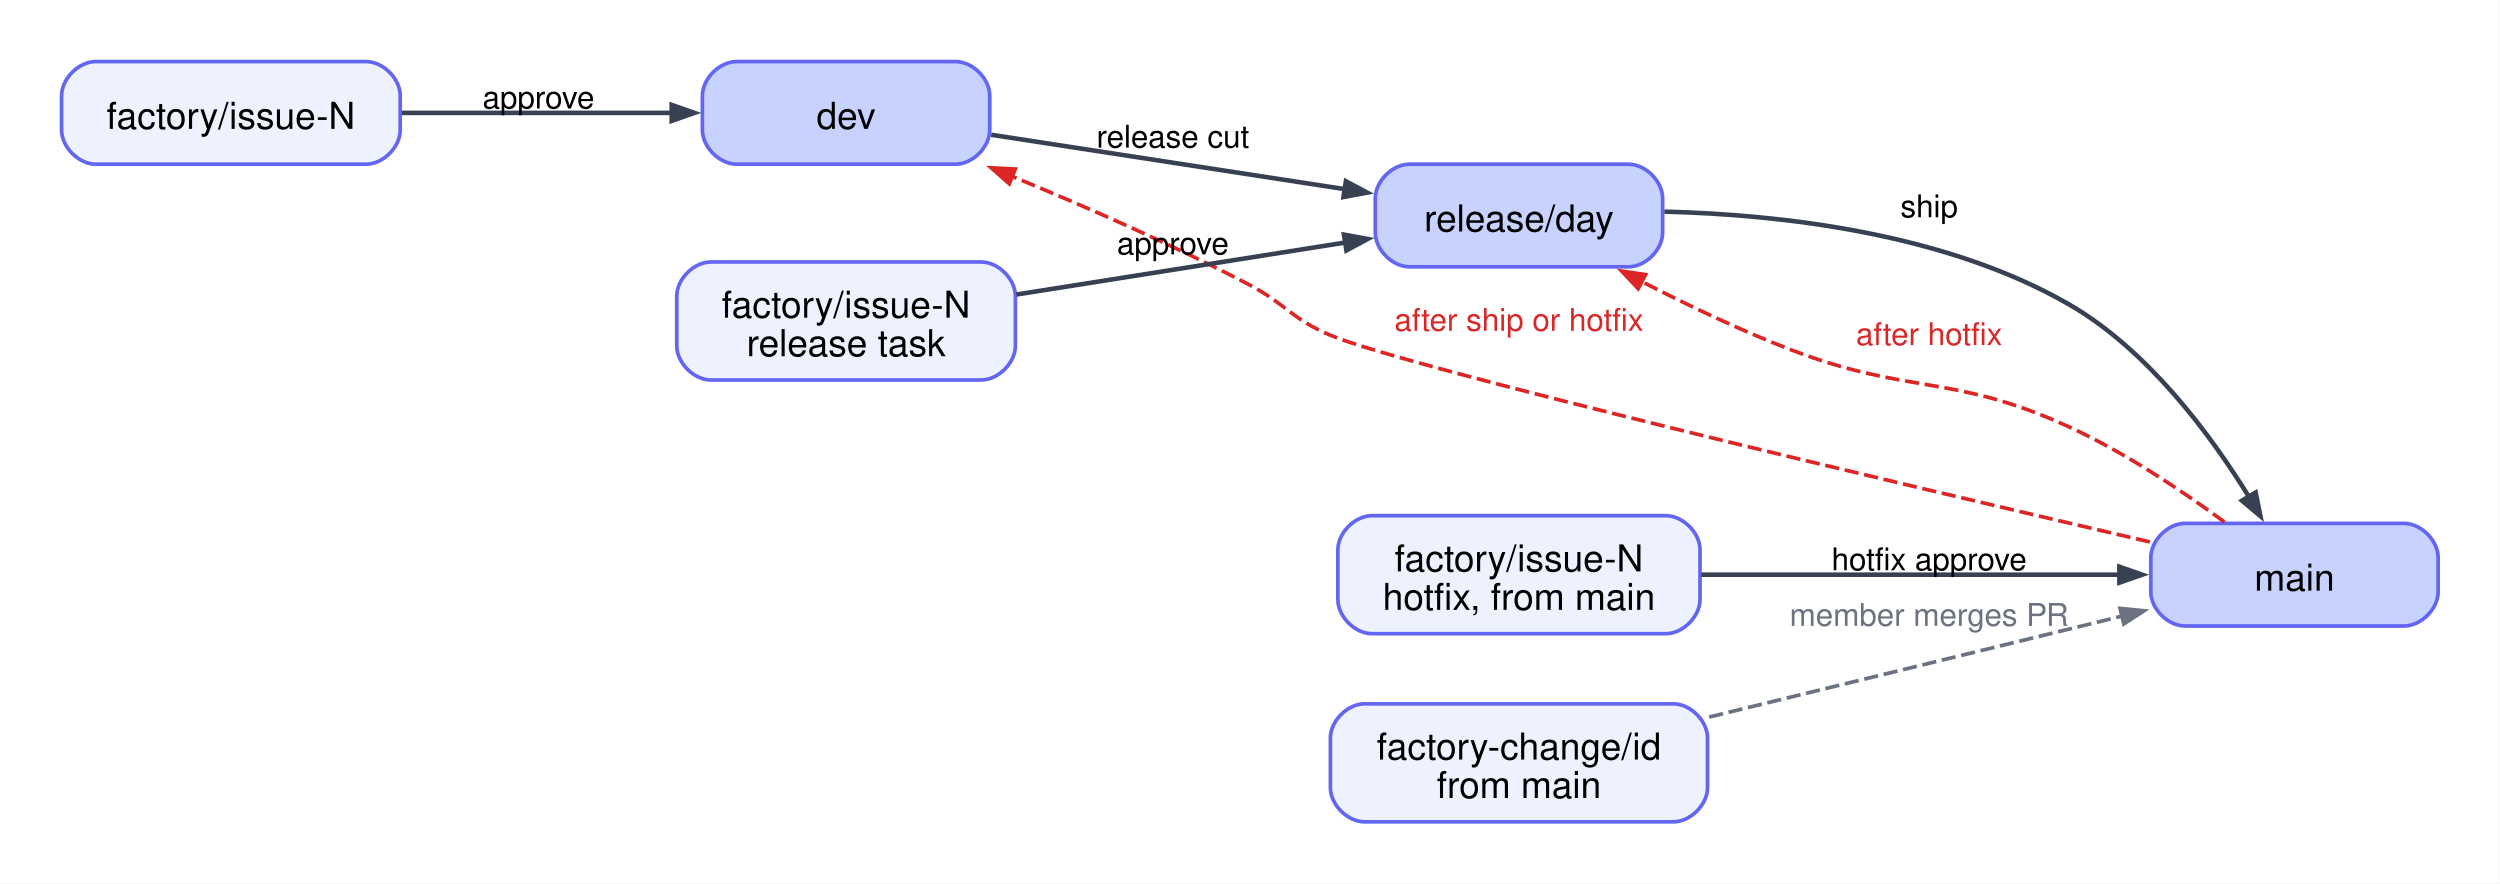
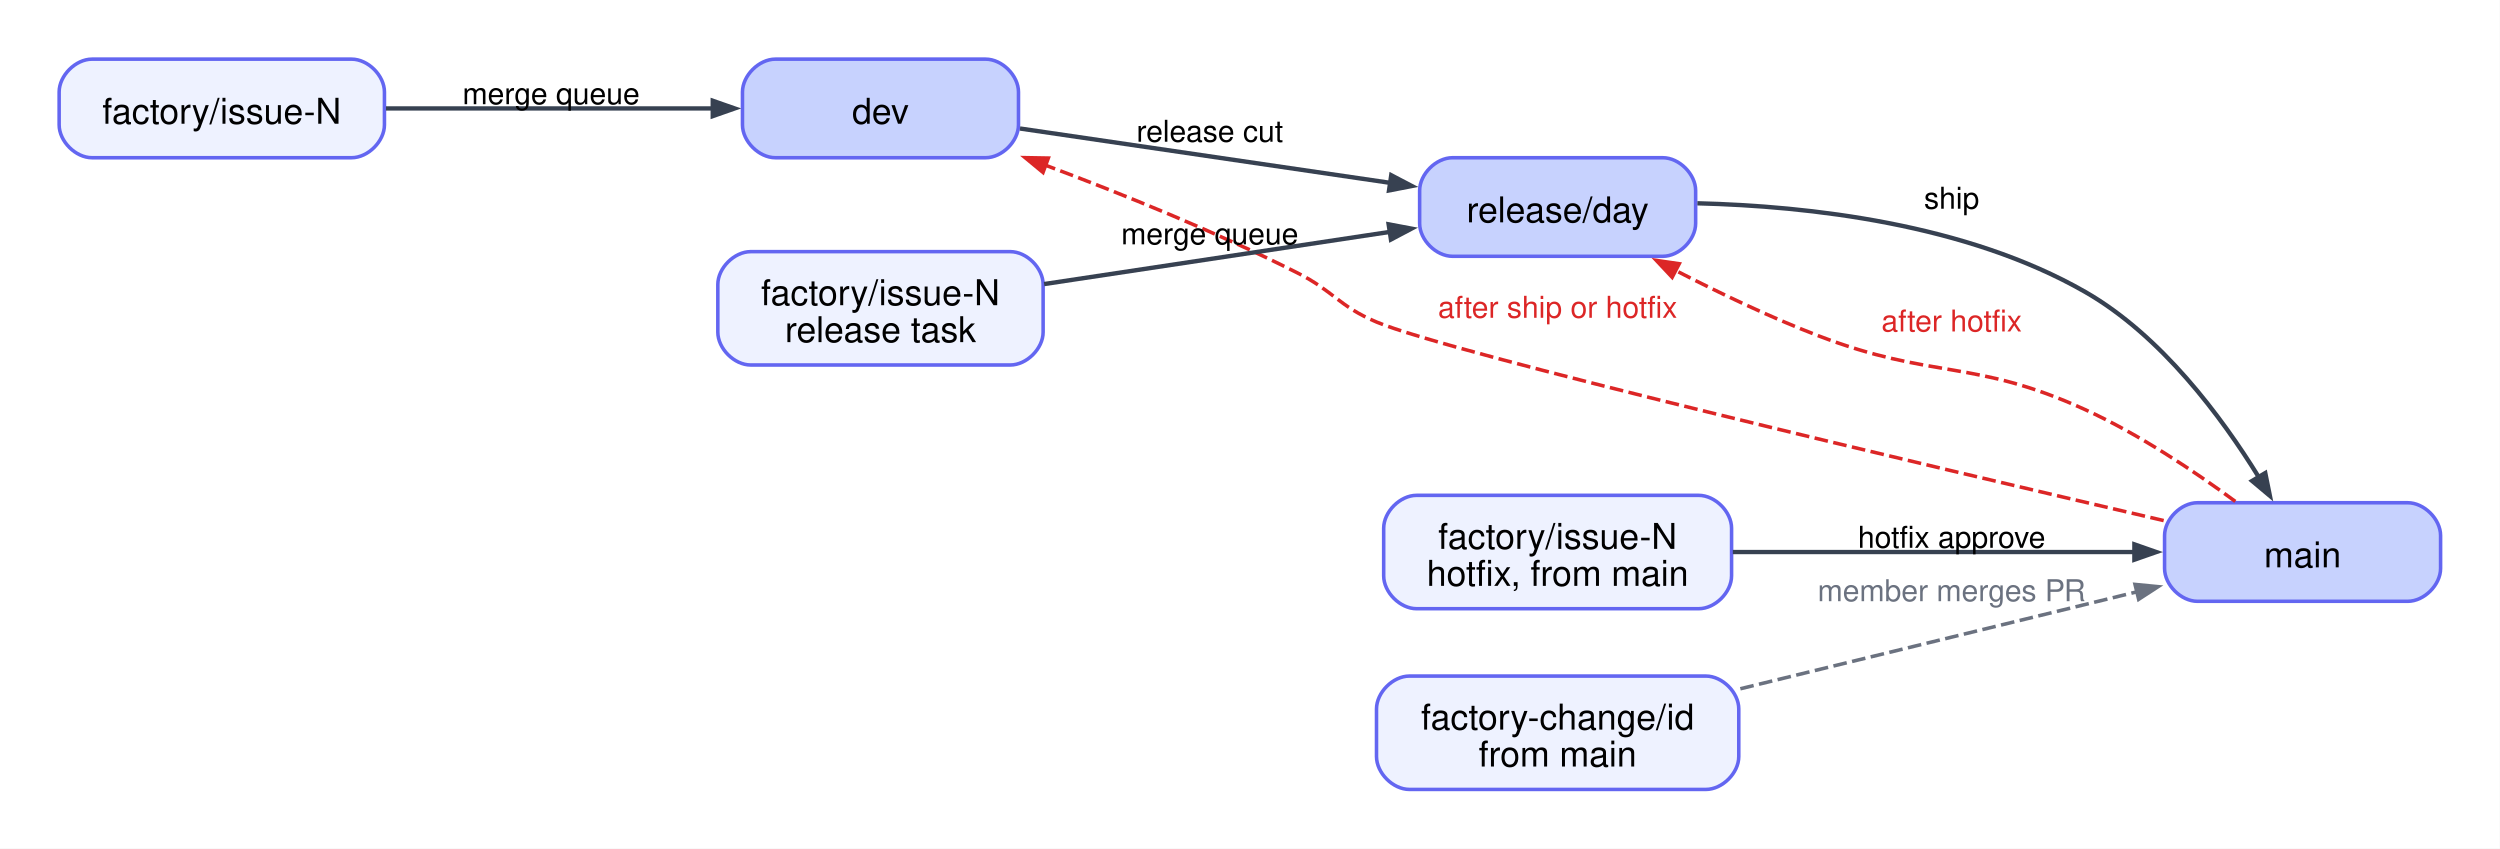
- <svg xmlns="http://www.w3.org/2000/svg" width="877pt" height="310pt" viewBox="0.00 0.00 877.00 310.00">
+ <svg xmlns="http://www.w3.org/2000/svg" width="913pt" height="310pt" viewBox="0.00 0.00 913.00 310.00">
  <g id="graph0" class="graph" transform="scale(1 1) rotate(0) translate(21.6 288.3)">
-     <polygon fill="white" stroke="none" points="-21.6,21.6 -21.6,-288.3 855.3,-288.3 855.3,21.6 -21.6,21.6" />
+     <polygon fill="white" stroke="none" points="-21.6,21.6 -21.6,-288.3 891.3,-288.3 891.3,21.6 -21.6,21.6" />
    <g id="node1" class="node">
      <path fill="#eef2ff" stroke="#6366f1" stroke-width="1.3" d="M106.8,-266.7C106.8,-266.7 12,-266.7 12,-266.7 6,-266.7 0,-260.7 0,-254.7 0,-254.7 0,-242.7 0,-242.7 0,-236.7 6,-230.7 12,-230.7 12,-230.7 106.8,-230.7 106.8,-230.7 112.8,-230.7 118.8,-236.7 118.8,-242.7 118.8,-242.7 118.8,-254.7 118.8,-254.7 118.8,-260.7 112.8,-266.7 106.8,-266.7" />
      <text xml:space="preserve" text-anchor="middle" x="59.4" y="-243.1" font-family="Helvetica,sans-Serif" font-size="13.00">factory/issue-N</text>
    </g>
    <g id="node2" class="node">
-       <path fill="#c7d2fe" stroke="#6366f1" stroke-width="1.3" d="M313.6,-266.7C313.6,-266.7 236.8,-266.7 236.8,-266.7 230.8,-266.7 224.8,-260.7 224.8,-254.7 224.8,-254.7 224.8,-242.7 224.8,-242.7 224.8,-236.7 230.8,-230.7 236.8,-230.7 236.8,-230.7 313.6,-230.7 313.6,-230.7 319.6,-230.7 325.6,-236.7 325.6,-242.7 325.6,-242.7 325.6,-254.7 325.6,-254.7 325.6,-260.7 319.6,-266.7 313.6,-266.7" />
-       <text xml:space="preserve" text-anchor="middle" x="275.2" y="-243.1" font-family="Helvetica,sans-Serif" font-size="13.00">dev</text>
+       <path fill="#c7d2fe" stroke="#6366f1" stroke-width="1.3" d="M338.35,-266.7C338.35,-266.7 261.55,-266.7 261.55,-266.7 255.55,-266.7 249.55,-260.7 249.55,-254.7 249.55,-254.7 249.55,-242.7 249.55,-242.7 249.55,-236.7 255.55,-230.7 261.55,-230.7 261.55,-230.7 338.35,-230.7 338.35,-230.7 344.35,-230.7 350.35,-236.7 350.35,-242.7 350.35,-242.7 350.35,-254.7 350.35,-254.7 350.35,-260.7 344.35,-266.7 338.35,-266.7" />
+       <text xml:space="preserve" text-anchor="middle" x="299.95" y="-243.1" font-family="Helvetica,sans-Serif" font-size="13.00">dev</text>
    </g>
    <g id="edge1" class="edge">
-       <path fill="none" stroke="#374151" stroke-width="1.6" d="M119.39,-248.7C148.91,-248.7 184.58,-248.7 214.23,-248.7" />
-       <polygon fill="#374151" stroke="#374151" stroke-width="1.6" points="214.03,-251.5 222.03,-248.7 214.03,-245.9 214.03,-251.5" />
-       <text xml:space="preserve" text-anchor="middle" x="167.3" y="-250.25" font-family="Helvetica,sans-Serif" font-size="11.00">approve</text>
+       <path fill="none" stroke="#374151" stroke-width="1.6" d="M119.37,-248.7C155.81,-248.7 202.46,-248.7 239.07,-248.7" />
+       <polygon fill="#374151" stroke="#374151" stroke-width="1.6" points="238.7,-251.5 246.7,-248.7 238.7,-245.9 238.7,-251.5" />
+       <text xml:space="preserve" text-anchor="middle" x="179.67" y="-250.25" font-family="Helvetica,sans-Serif" font-size="11.00">merge queue</text>
    </g>
    <g id="node3" class="node">
-       <path fill="#c7d2fe" stroke="#6366f1" stroke-width="1.3" d="M549.65,-230.7C549.65,-230.7 472.85,-230.7 472.85,-230.7 466.85,-230.7 460.85,-224.7 460.85,-218.7 460.85,-218.7 460.85,-206.7 460.85,-206.7 460.85,-200.7 466.85,-194.7 472.85,-194.7 472.85,-194.7 549.65,-194.7 549.65,-194.7 555.65,-194.7 561.65,-200.7 561.65,-206.7 561.65,-206.7 561.65,-218.7 561.65,-218.7 561.65,-224.7 555.65,-230.7 549.65,-230.7" />
-       <text xml:space="preserve" text-anchor="middle" x="511.25" y="-207.1" font-family="Helvetica,sans-Serif" font-size="13.00">release/day</text>
+       <path fill="#c7d2fe" stroke="#6366f1" stroke-width="1.3" d="M585.65,-230.7C585.65,-230.7 508.85,-230.7 508.85,-230.7 502.85,-230.7 496.85,-224.7 496.85,-218.7 496.85,-218.7 496.85,-206.7 496.85,-206.7 496.85,-200.7 502.85,-194.7 508.85,-194.7 508.85,-194.7 585.65,-194.7 585.65,-194.7 591.65,-194.7 597.65,-200.7 597.65,-206.7 597.65,-206.7 597.65,-218.7 597.65,-218.7 597.65,-224.7 591.65,-230.7 585.65,-230.7" />
+       <text xml:space="preserve" text-anchor="middle" x="547.25" y="-207.1" font-family="Helvetica,sans-Serif" font-size="13.00">release/day</text>
    </g>
    <g id="edge2" class="edge">
-       <path fill="none" stroke="#374151" stroke-width="1.6" d="M326.12,-241.02C362.48,-235.43 411.89,-227.83 450.37,-221.91" />
-       <polygon fill="#374151" stroke="#374151" stroke-width="1.6" points="450.53,-224.72 458.01,-220.74 449.68,-219.18 450.53,-224.72" />
-       <text xml:space="preserve" text-anchor="middle" x="389.85" y="-236.53" font-family="Helvetica,sans-Serif" font-size="11.00">release cut</text>
+       <path fill="none" stroke="#374151" stroke-width="1.6" d="M350.89,-241.37C390.01,-235.63 444.6,-227.62 486.12,-221.52" />
+       <polygon fill="#374151" stroke="#374151" stroke-width="1.6" points="486.48,-224.3 493.99,-220.37 485.67,-218.76 486.48,-224.3" />
+       <text xml:space="preserve" text-anchor="middle" x="420.22" y="-236.53" font-family="Helvetica,sans-Serif" font-size="11.00">release cut</text>
    </g>
    <g id="node4" class="node">
-       <path fill="#c7d2fe" stroke="#6366f1" stroke-width="1.3" d="M821.7,-104.7C821.7,-104.7 744.9,-104.7 744.9,-104.7 738.9,-104.7 732.9,-98.7 732.9,-92.7 732.9,-92.7 732.9,-80.7 732.9,-80.7 732.9,-74.7 738.9,-68.7 744.9,-68.7 744.9,-68.7 821.7,-68.7 821.7,-68.7 827.7,-68.7 833.7,-74.7 833.7,-80.7 833.7,-80.7 833.7,-92.7 833.7,-92.7 833.7,-98.7 827.7,-104.7 821.7,-104.7" />
-       <text xml:space="preserve" text-anchor="middle" x="783.3" y="-81.1" font-family="Helvetica,sans-Serif" font-size="13.00">main</text>
+       <path fill="#c7d2fe" stroke="#6366f1" stroke-width="1.3" d="M857.7,-104.7C857.7,-104.7 780.9,-104.7 780.9,-104.7 774.9,-104.7 768.9,-98.7 768.9,-92.7 768.9,-92.7 768.9,-80.7 768.9,-80.7 768.9,-74.7 774.9,-68.7 780.9,-68.7 780.9,-68.7 857.7,-68.7 857.7,-68.7 863.7,-68.7 869.7,-74.7 869.7,-80.7 869.7,-80.7 869.7,-92.7 869.7,-92.7 869.7,-98.7 863.7,-104.7 857.7,-104.7" />
+       <text xml:space="preserve" text-anchor="middle" x="819.3" y="-81.1" font-family="Helvetica,sans-Serif" font-size="13.00">main</text>
    </g>
    <g id="edge3" class="edge">
-       <path fill="none" stroke="#374151" stroke-width="1.6" d="M562.28,-214.06C602.94,-213.04 660.48,-206.6 703.9,-181.7 731.66,-165.79 753.75,-136.02 767.32,-114.03" />
-       <polygon fill="#374151" stroke="#374151" stroke-width="1.6" points="769.68,-115.54 771.36,-107.23 764.87,-112.67 769.68,-115.54" />
-       <text xml:space="preserve" text-anchor="middle" x="655.15" y="-212.08" font-family="Helvetica,sans-Serif" font-size="11.00">ship</text>
+       <path fill="none" stroke="#374151" stroke-width="1.6" d="M598.28,-214.06C638.94,-213.04 696.48,-206.6 739.9,-181.7 767.66,-165.79 789.75,-136.02 803.32,-114.03" />
+       <polygon fill="#374151" stroke="#374151" stroke-width="1.6" points="805.68,-115.54 807.36,-107.23 800.87,-112.67 805.68,-115.54" />
+       <text xml:space="preserve" text-anchor="middle" x="691.15" y="-212.08" font-family="Helvetica,sans-Serif" font-size="11.00">ship</text>
    </g>
    <g id="edge6" class="edge">
-       <path fill="none" stroke="#dc2626" stroke-width="1.3" stroke-dasharray="5,2" d="M732.57,-98.19C645.37,-118.46 471.57,-159.52 445.1,-170.7 431.13,-176.6 429.55,-181.69 416.1,-188.7 389.59,-202.51 359.2,-215.83 333.52,-226.4" />
-       <polygon fill="#dc2626" stroke="#dc2626" stroke-width="1.3" points="332.47,-223.81 326.12,-229.42 334.58,-228.99 332.47,-223.81" />
-       <text xml:space="preserve" text-anchor="middle" x="511.25" y="-172.25" font-family="Helvetica,sans-Serif" font-size="11.00" fill="#dc2626">after ship or hotfix</text>
+       <path fill="none" stroke="#dc2626" stroke-width="1.3" stroke-dasharray="5,2" d="M768.57,-98.19C681.37,-118.46 507.57,-159.52 481.1,-170.7 467.13,-176.6 465.65,-181.87 452.1,-188.7 422.52,-203.6 388.31,-217.44 359.93,-228.07" />
+       <polygon fill="#dc2626" stroke="#dc2626" stroke-width="1.3" points="359.31,-225.32 352.78,-230.72 361.25,-230.57 359.31,-225.32" />
+       <text xml:space="preserve" text-anchor="middle" x="547.25" y="-172.25" font-family="Helvetica,sans-Serif" font-size="11.00" fill="#dc2626">after ship or hotfix</text>
    </g>
    <g id="edge7" class="edge">
-       <path fill="none" stroke="#dc2626" stroke-width="1.3" stroke-dasharray="5,2" d="M758.74,-105.18C743.75,-116.21 723.52,-129.75 703.9,-138.7 662.99,-157.36 648.38,-149.58 606.4,-165.7 588.84,-172.44 570.18,-181.36 554.15,-189.62" />
-       <polygon fill="#dc2626" stroke="#dc2626" stroke-width="1.3" points="553.07,-187.02 547.27,-193.2 555.66,-191.98 553.07,-187.02" />
-       <text xml:space="preserve" text-anchor="middle" x="655.15" y="-167.25" font-family="Helvetica,sans-Serif" font-size="11.00" fill="#dc2626">after hotfix</text>
+       <path fill="none" stroke="#dc2626" stroke-width="1.3" stroke-dasharray="5,2" d="M794.74,-105.18C779.75,-116.21 759.52,-129.75 739.9,-138.7 698.99,-157.36 684.38,-149.58 642.4,-165.7 624.84,-172.44 606.18,-181.36 590.15,-189.62" />
+       <polygon fill="#dc2626" stroke="#dc2626" stroke-width="1.3" points="589.07,-187.02 583.27,-193.2 591.66,-191.98 589.07,-187.02" />
+       <text xml:space="preserve" text-anchor="middle" x="691.15" y="-167.25" font-family="Helvetica,sans-Serif" font-size="11.00" fill="#dc2626">after hotfix</text>
    </g>
    <g id="node5" class="node">
-       <path fill="#eef2ff" stroke="#6366f1" stroke-width="1.3" d="M322.6,-196.4C322.6,-196.4 227.8,-196.4 227.8,-196.4 221.8,-196.4 215.8,-190.4 215.8,-184.4 215.8,-184.4 215.8,-167 215.8,-167 215.8,-161 221.8,-155 227.8,-155 227.8,-155 322.6,-155 322.6,-155 328.6,-155 334.6,-161 334.6,-167 334.6,-167 334.6,-184.4 334.6,-184.4 334.6,-190.4 328.6,-196.4 322.6,-196.4" />
-       <text xml:space="preserve" text-anchor="middle" x="275.2" y="-176.85" font-family="Helvetica,sans-Serif" font-size="13.00">factory/issue-N</text>
-       <text xml:space="preserve" text-anchor="middle" x="275.2" y="-163.35" font-family="Helvetica,sans-Serif" font-size="13.00">release task</text>
+       <path fill="#eef2ff" stroke="#6366f1" stroke-width="1.3" d="M347.35,-196.4C347.35,-196.4 252.55,-196.4 252.55,-196.4 246.55,-196.4 240.55,-190.4 240.55,-184.4 240.55,-184.4 240.55,-167 240.55,-167 240.55,-161 246.55,-155 252.55,-155 252.55,-155 347.35,-155 347.35,-155 353.35,-155 359.35,-161 359.35,-167 359.35,-167 359.35,-184.4 359.35,-184.4 359.35,-190.4 353.35,-196.4 347.35,-196.4" />
+       <text xml:space="preserve" text-anchor="middle" x="299.95" y="-176.85" font-family="Helvetica,sans-Serif" font-size="13.00">factory/issue-N</text>
+       <text xml:space="preserve" text-anchor="middle" x="299.95" y="-163.35" font-family="Helvetica,sans-Serif" font-size="13.00">release task</text>
    </g>
    <g id="edge4" class="edge">
-       <path fill="none" stroke="#374151" stroke-width="1.6" d="M334.96,-184.99C370.21,-190.56 414.92,-197.63 450.37,-203.23" />
-       <polygon fill="#374151" stroke="#374151" stroke-width="1.6" points="449.85,-205.99 458.19,-204.47 450.72,-200.45 449.85,-205.99" />
-       <text xml:space="preserve" text-anchor="middle" x="389.85" y="-199.06" font-family="Helvetica,sans-Serif" font-size="11.00">approve</text>
+       <path fill="none" stroke="#374151" stroke-width="1.6" d="M359.71,-184.56C397.96,-190.33 447.72,-197.84 486.22,-203.65" />
+       <polygon fill="#374151" stroke="#374151" stroke-width="1.6" points="485.53,-206.37 493.86,-204.8 486.37,-200.84 485.53,-206.37" />
+       <text xml:space="preserve" text-anchor="middle" x="420.22" y="-199.06" font-family="Helvetica,sans-Serif" font-size="11.00">merge queue</text>
    </g>
    <g id="node6" class="node">
-       <path fill="#eef2ff" stroke="#6366f1" stroke-width="1.3" d="M562.77,-107.4C562.77,-107.4 459.72,-107.4 459.72,-107.4 453.72,-107.4 447.72,-101.4 447.72,-95.4 447.72,-95.4 447.72,-78 447.72,-78 447.72,-72 453.72,-66 459.72,-66 459.72,-66 562.77,-66 562.77,-66 568.77,-66 574.77,-72 574.77,-78 574.77,-78 574.77,-95.4 574.77,-95.4 574.77,-101.4 568.77,-107.4 562.77,-107.4" />
-       <text xml:space="preserve" text-anchor="middle" x="511.25" y="-87.85" font-family="Helvetica,sans-Serif" font-size="13.00">factory/issue-N</text>
-       <text xml:space="preserve" text-anchor="middle" x="511.25" y="-74.35" font-family="Helvetica,sans-Serif" font-size="13.00">hotfix, from main</text>
+       <path fill="#eef2ff" stroke="#6366f1" stroke-width="1.3" d="M598.77,-107.4C598.77,-107.4 495.72,-107.4 495.72,-107.4 489.72,-107.4 483.72,-101.4 483.72,-95.4 483.72,-95.4 483.72,-78 483.72,-78 483.72,-72 489.72,-66 495.72,-66 495.72,-66 598.77,-66 598.77,-66 604.77,-66 610.77,-72 610.77,-78 610.77,-78 610.77,-95.4 610.77,-95.4 610.77,-101.4 604.77,-107.4 598.77,-107.4" />
+       <text xml:space="preserve" text-anchor="middle" x="547.25" y="-87.85" font-family="Helvetica,sans-Serif" font-size="13.00">factory/issue-N</text>
+       <text xml:space="preserve" text-anchor="middle" x="547.25" y="-74.35" font-family="Helvetica,sans-Serif" font-size="13.00">hotfix, from main</text>
    </g>
    <g id="edge5" class="edge">
-       <path fill="none" stroke="#374151" stroke-width="1.6" d="M575.22,-86.7C619.52,-86.7 678.45,-86.7 722.11,-86.7" />
-       <polygon fill="#374151" stroke="#374151" stroke-width="1.6" points="721.88,-89.5 729.88,-86.7 721.88,-83.9 721.88,-89.5" />
-       <text xml:space="preserve" text-anchor="middle" x="655.15" y="-88.25" font-family="Helvetica,sans-Serif" font-size="11.00">hotfix approve</text>
+       <path fill="none" stroke="#374151" stroke-width="1.6" d="M611.22,-86.7C655.52,-86.7 714.45,-86.7 758.11,-86.7" />
+       <polygon fill="#374151" stroke="#374151" stroke-width="1.6" points="757.88,-89.5 765.88,-86.7 757.88,-83.9 757.88,-89.5" />
+       <text xml:space="preserve" text-anchor="middle" x="691.15" y="-88.25" font-family="Helvetica,sans-Serif" font-size="11.00">hotfix approve</text>
    </g>
    <g id="node7" class="node">
-       <path fill="#eef2ff" stroke="#6366f1" stroke-width="1.3" d="M565.4,-41.4C565.4,-41.4 457.1,-41.4 457.1,-41.4 451.1,-41.4 445.1,-35.4 445.1,-29.4 445.1,-29.4 445.1,-12 445.1,-12 445.1,-6 451.1,0 457.1,0 457.1,0 565.4,0 565.4,0 571.4,0 577.4,-6 577.4,-12 577.4,-12 577.4,-29.4 577.4,-29.4 577.4,-35.4 571.4,-41.4 565.4,-41.4" />
-       <text xml:space="preserve" text-anchor="middle" x="511.25" y="-21.85" font-family="Helvetica,sans-Serif" font-size="13.00">factory-change/id</text>
-       <text xml:space="preserve" text-anchor="middle" x="511.25" y="-8.35" font-family="Helvetica,sans-Serif" font-size="13.00">from main</text>
+       <path fill="#eef2ff" stroke="#6366f1" stroke-width="1.3" d="M601.4,-41.4C601.4,-41.4 493.1,-41.4 493.1,-41.4 487.1,-41.4 481.1,-35.4 481.1,-29.4 481.1,-29.4 481.1,-12 481.1,-12 481.1,-6 487.1,0 493.1,0 493.1,0 601.4,0 601.4,0 607.4,0 613.4,-6 613.4,-12 613.4,-12 613.4,-29.4 613.4,-29.4 613.4,-35.4 607.4,-41.4 601.4,-41.4" />
+       <text xml:space="preserve" text-anchor="middle" x="547.25" y="-21.85" font-family="Helvetica,sans-Serif" font-size="13.00">factory-change/id</text>
+       <text xml:space="preserve" text-anchor="middle" x="547.25" y="-8.35" font-family="Helvetica,sans-Serif" font-size="13.00">from main</text>
    </g>
    <g id="edge8" class="edge">
-       <path fill="none" stroke="#6b7280" stroke-width="1.3" stroke-dasharray="5,2" d="M577.97,-36.76C622.24,-47.58 680.14,-61.73 723,-72.21" />
-       <polygon fill="#6b7280" stroke="#6b7280" stroke-width="1.3" points="722.11,-74.87 730.55,-74.05 723.44,-69.43 722.11,-74.87" />
-       <text xml:space="preserve" text-anchor="middle" x="655.15" y="-68.75" font-family="Helvetica,sans-Serif" font-size="11.00" fill="#6b7280">member merges PR</text>
+       <path fill="none" stroke="#6b7280" stroke-width="1.3" stroke-dasharray="5,2" d="M613.97,-36.76C658.24,-47.58 716.14,-61.73 759,-72.21" />
+       <polygon fill="#6b7280" stroke="#6b7280" stroke-width="1.3" points="758.11,-74.87 766.55,-74.05 759.44,-69.43 758.11,-74.87" />
+       <text xml:space="preserve" text-anchor="middle" x="691.15" y="-68.75" font-family="Helvetica,sans-Serif" font-size="11.00" fill="#6b7280">member merges PR</text>
    </g>
  </g>
</svg>
